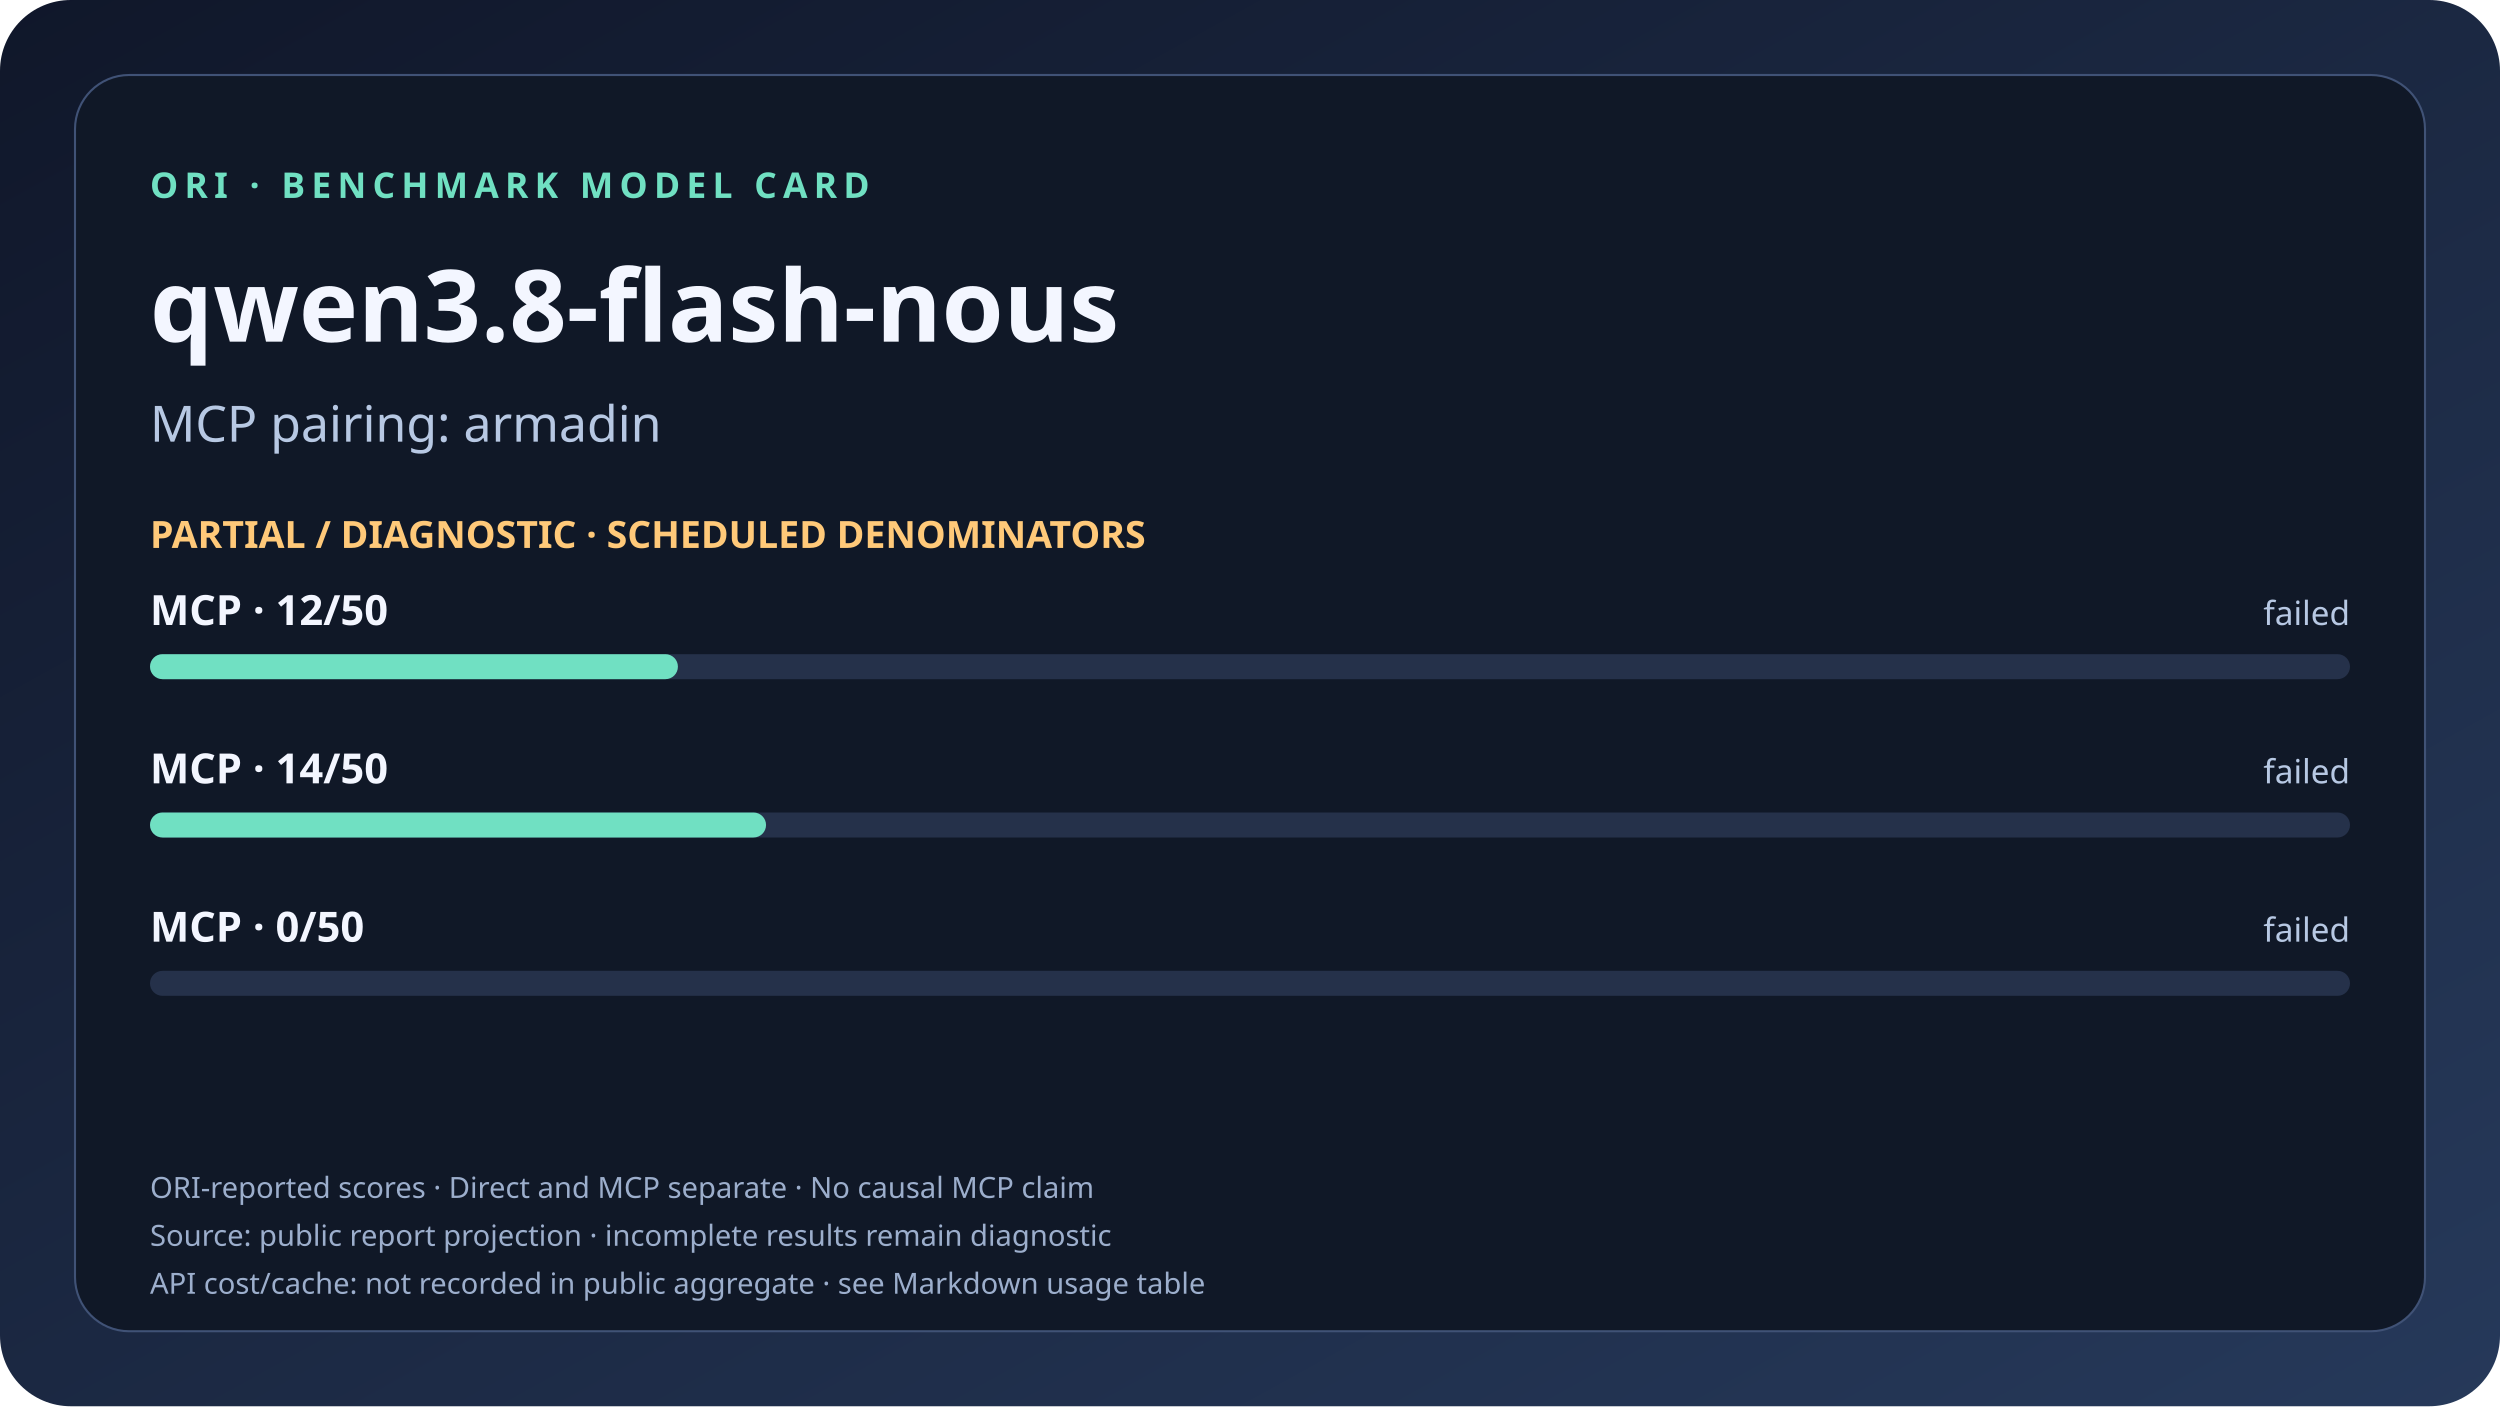
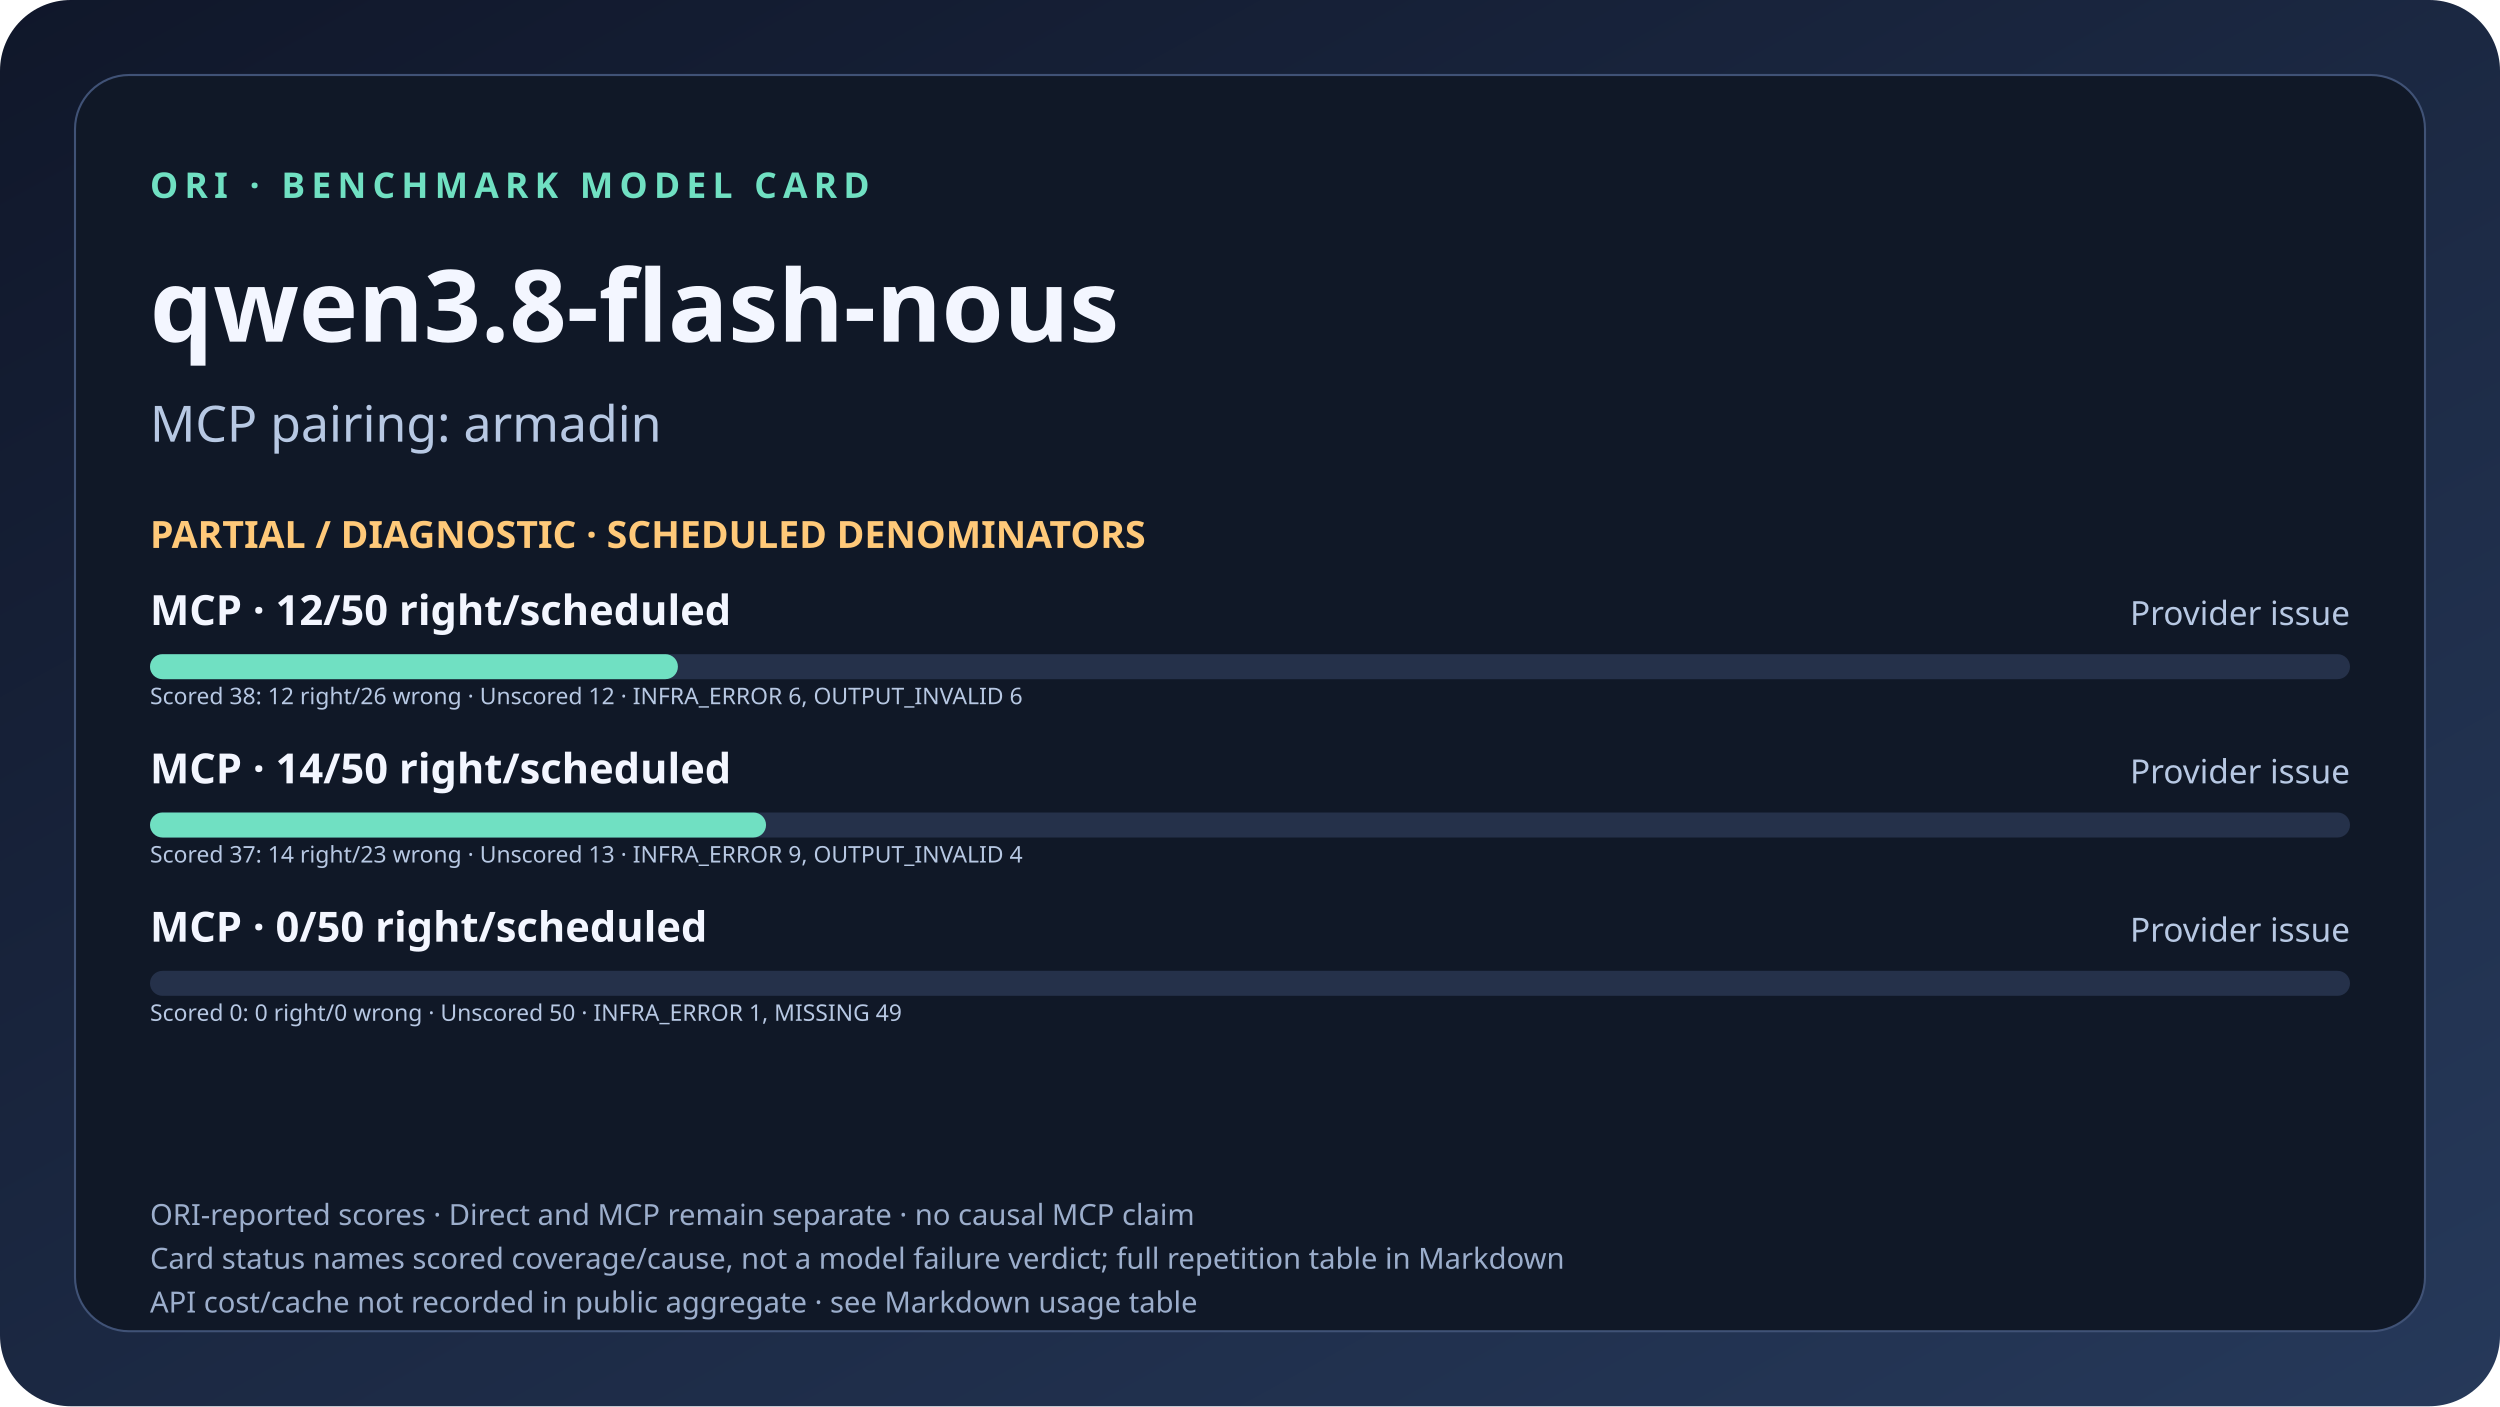
<svg xmlns="http://www.w3.org/2000/svg" width="1200" height="675" viewBox="0 0 1200 675">
  <defs>
    <linearGradient id="bg" x1="0" y1="0" x2="1" y2="1">
      <stop stop-color="#10172a" />
      <stop offset="1" stop-color="#26395a" />
    </linearGradient>
  </defs>
  <rect width="1200" height="675" rx="34" fill="url(#bg)" />
  <rect x="36" y="36" width="1128" height="603" rx="26" fill="#101827" stroke="#405276" />
  <text x="72" y="95" class="eyebrow">ORI · BENCHMARK MODEL CARD</text>
  <text x="72" y="164" class="title">qwen3.8-flash-nous</text>
  <text x="72" y="212" class="pairing">MCP pairing: armadin</text>
  <text x="72" y="263" class="status">PARTIAL / DIAGNOSTIC · SCHEDULED DENOMINATORS</text>
-   <text x="72" y="300" class="label">MCP · 12/50</text>
-   <text x="1128" y="300" text-anchor="end" class="state">failed</text>
+   <text x="72" y="300" class="label">MCP · 12/50 right/scheduled</text>
+   <text x="1128" y="300" text-anchor="end" class="state">Provider issue</text>
  <rect x="72" y="314" width="1056" height="12" rx="6" fill="#25314a" />
  <rect x="72" y="314" width="253.4" height="12" rx="6" fill="#70e0c2" />
-   <text x="72" y="376" class="label">MCP · 14/50</text>
-   <text x="1128" y="376" text-anchor="end" class="state">failed</text>
+   <text x="72" y="376" class="label">MCP · 14/50 right/scheduled</text>
+   <text x="1128" y="376" text-anchor="end" class="state">Provider issue</text>
  <rect x="72" y="390" width="1056" height="12" rx="6" fill="#25314a" />
  <rect x="72" y="390" width="295.7" height="12" rx="6" fill="#70e0c2" />
-   <text x="72" y="452" class="label">MCP · 0/50</text>
-   <text x="1128" y="452" text-anchor="end" class="state">failed</text>
+   <text x="72" y="452" class="label">MCP · 0/50 right/scheduled</text>
+   <text x="1128" y="452" text-anchor="end" class="state">Provider issue</text>
  <rect x="72" y="466" width="1056" height="12" rx="6" fill="#25314a" />
  <rect x="72" y="466" width="0.0" height="12" rx="6" fill="#70e0c2" />
-   <text x="72" y="575" class="footer">ORI-reported scores · Direct and MCP separate · No causal MCP claim</text>
-   <text x="72" y="598" class="footer">Source: public report projection · incomplete results remain diagnostic</text>
-   <style>.title{font:700 48px system-ui,sans-serif;fill:#f3f6ff}.pairing{font:24px system-ui,sans-serif;fill:#b7c8e3}.eyebrow{font:700 17px system-ui,sans-serif;letter-spacing:3px;fill:#70e0c2}.status{font:700 18px system-ui,sans-serif;fill:#ffc979}.label{font:700 20px system-ui,sans-serif;fill:#f3f6ff}.state{font:16px system-ui,sans-serif;fill:#b7c8e3}.footer{font:14px system-ui,sans-serif;fill:#9caecc}</style>
-   <text x="72" y="621" class="footer">API cost/cache: not recorded in public aggregate · see Markdown usage table</text>
+   <text x="72" y="588" class="footer">ORI-reported scores · Direct and MCP remain separate · no causal MCP claim</text>
+   <text x="72" y="609" class="footer">Card status names scored coverage/cause, not a model failure verdict; full repetition table in Markdown</text>
+   <style>.title{font:700 48px system-ui,sans-serif;fill:#f3f6ff}.pairing{font:24px system-ui,sans-serif;fill:#b7c8e3}.eyebrow{font:700 17px system-ui,sans-serif;letter-spacing:3px;fill:#70e0c2}.status{font:700 18px system-ui,sans-serif;fill:#ffc979}.label{font:700 20px system-ui,sans-serif;fill:#f3f6ff}.state{font:16px system-ui,sans-serif;fill:#b7c8e3}.footer{font:14px system-ui,sans-serif;fill:#9caecc}.detail{font:11px system-ui,sans-serif;fill:#b7c8e3}</style>
+   <text x="72" y="630" class="footer">API cost/cache not recorded in public aggregate · see Markdown usage table</text>
+   <text x="72" y="338" class="detail">Scored 38: 12 right/26 wrong · Unscored 12 · INFRA_ERROR 6, OUTPUT_INVALID 6</text>
+   <text x="72" y="414" class="detail">Scored 37: 14 right/23 wrong · Unscored 13 · INFRA_ERROR 9, OUTPUT_INVALID 4</text>
+   <text x="72" y="490" class="detail">Scored 0: 0 right/0 wrong · Unscored 50 · INFRA_ERROR 1, MISSING 49</text>
</svg>
